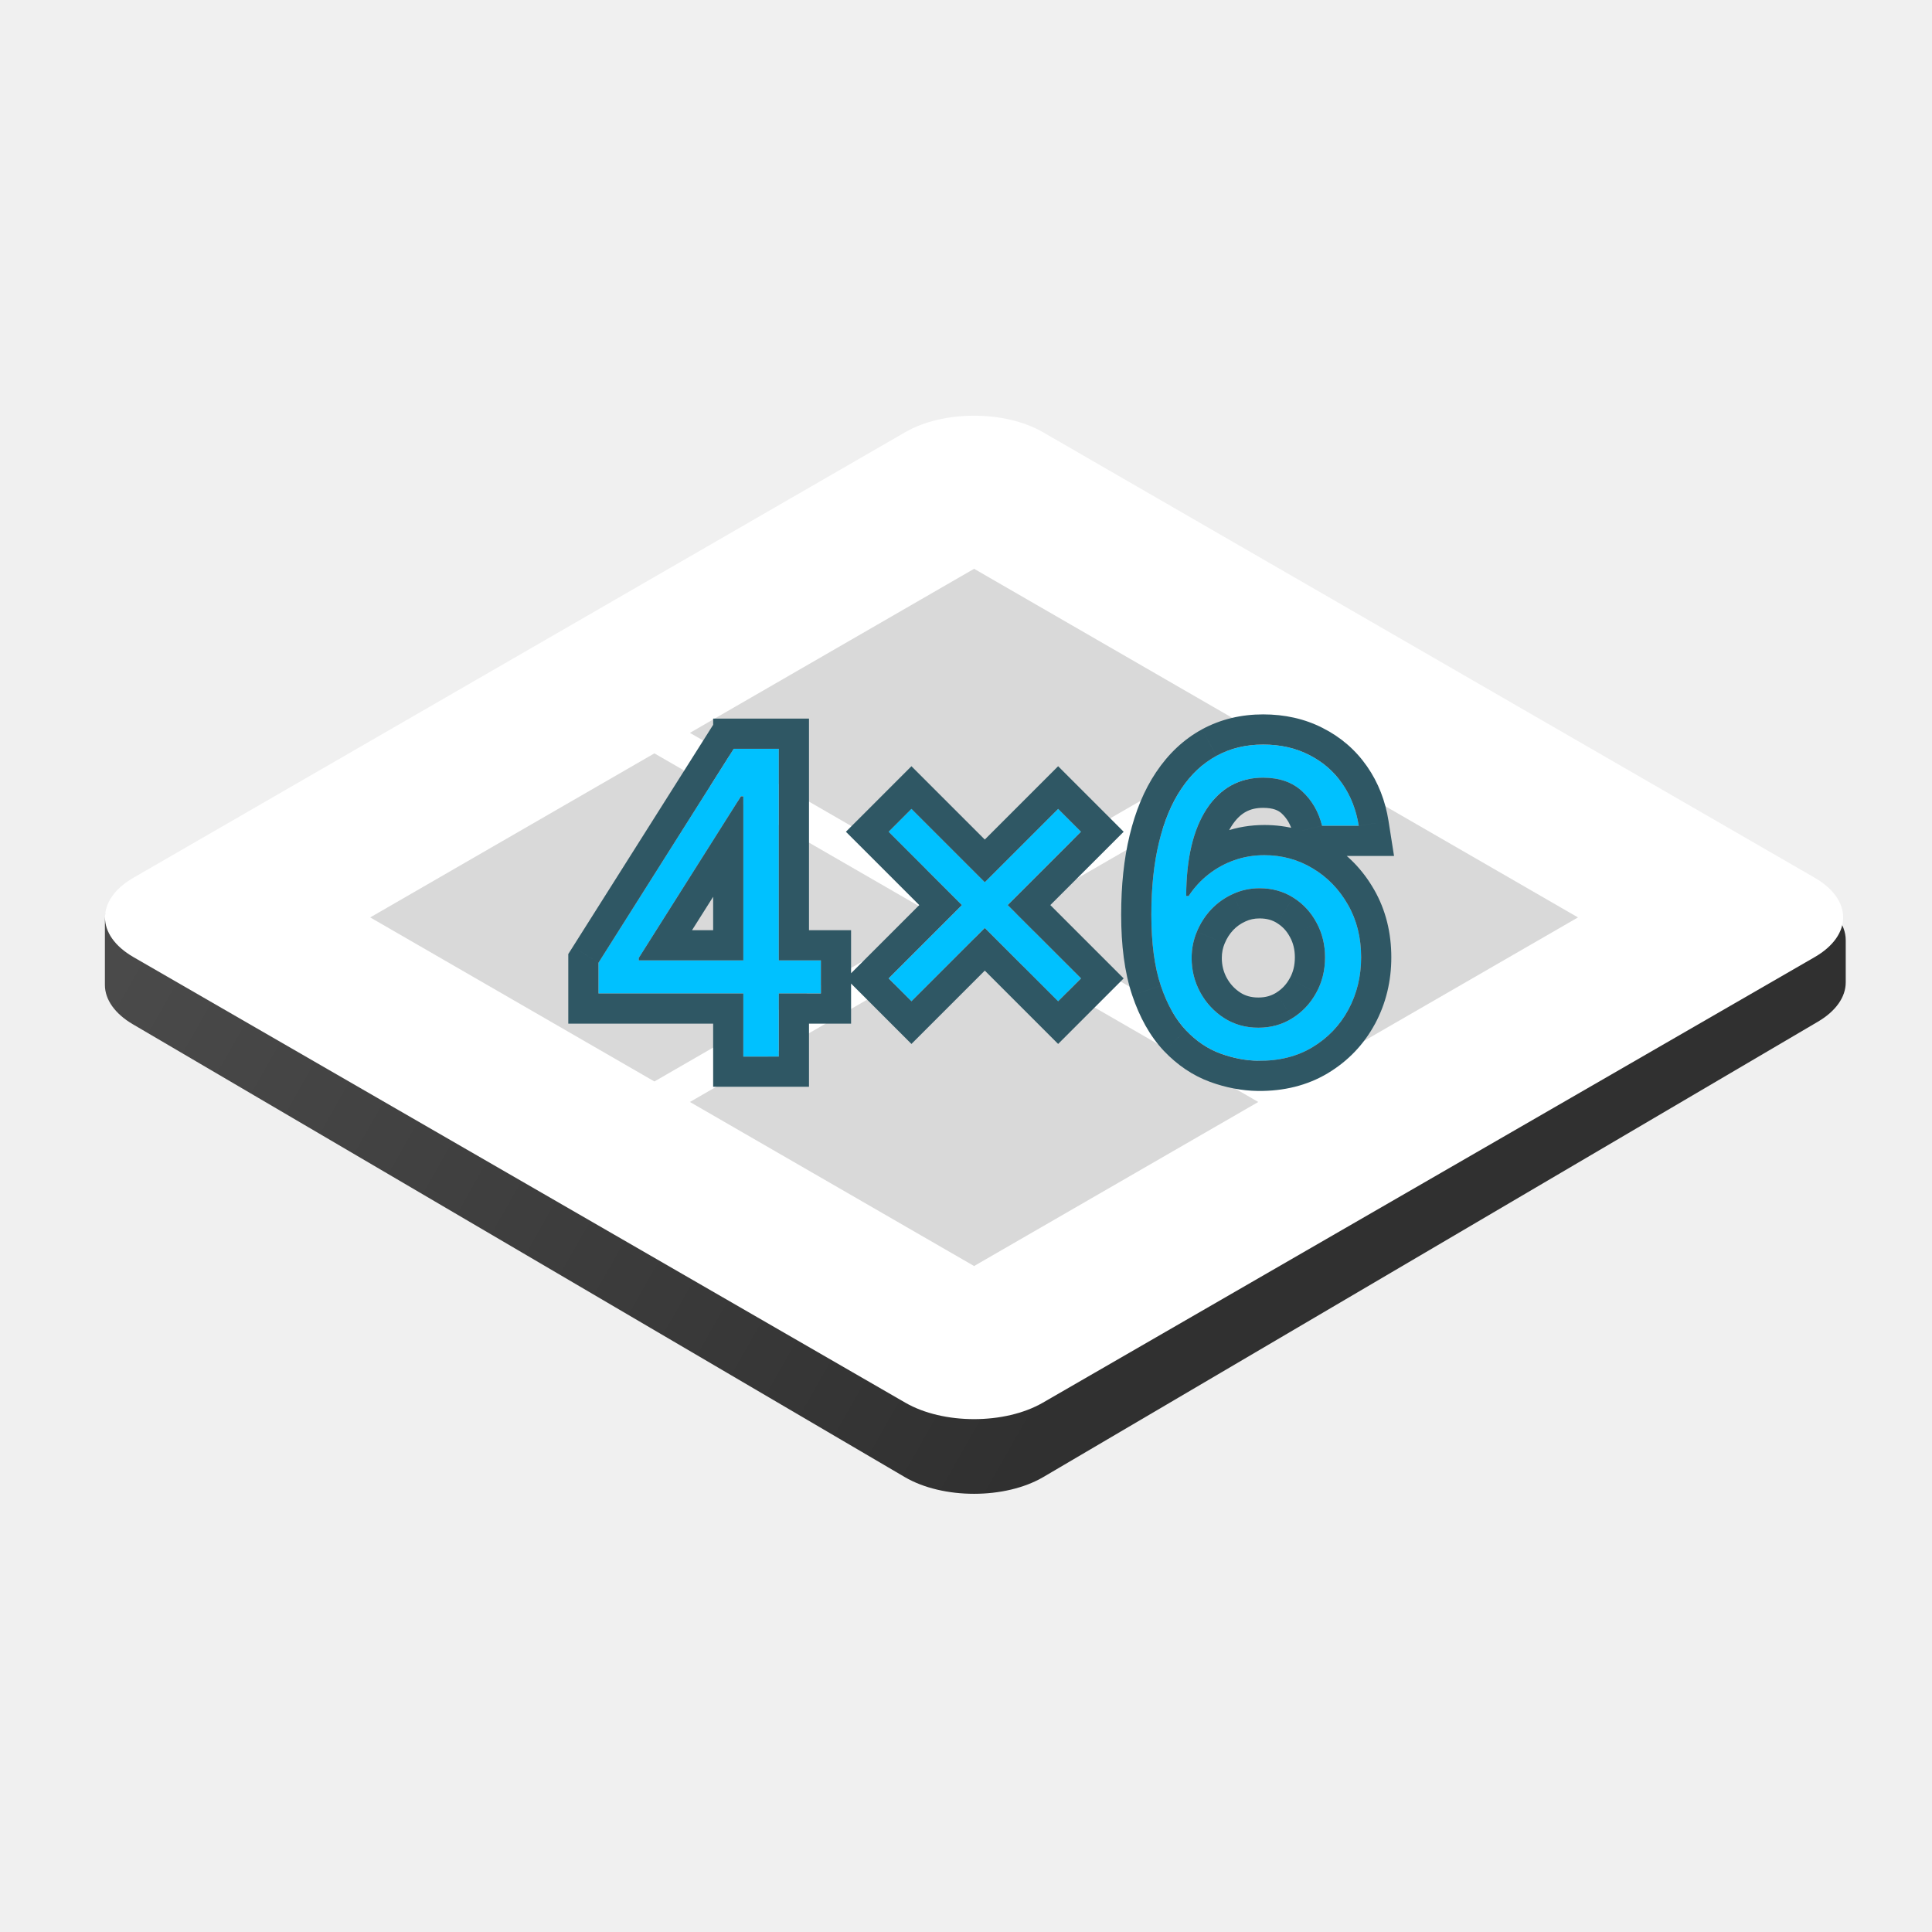
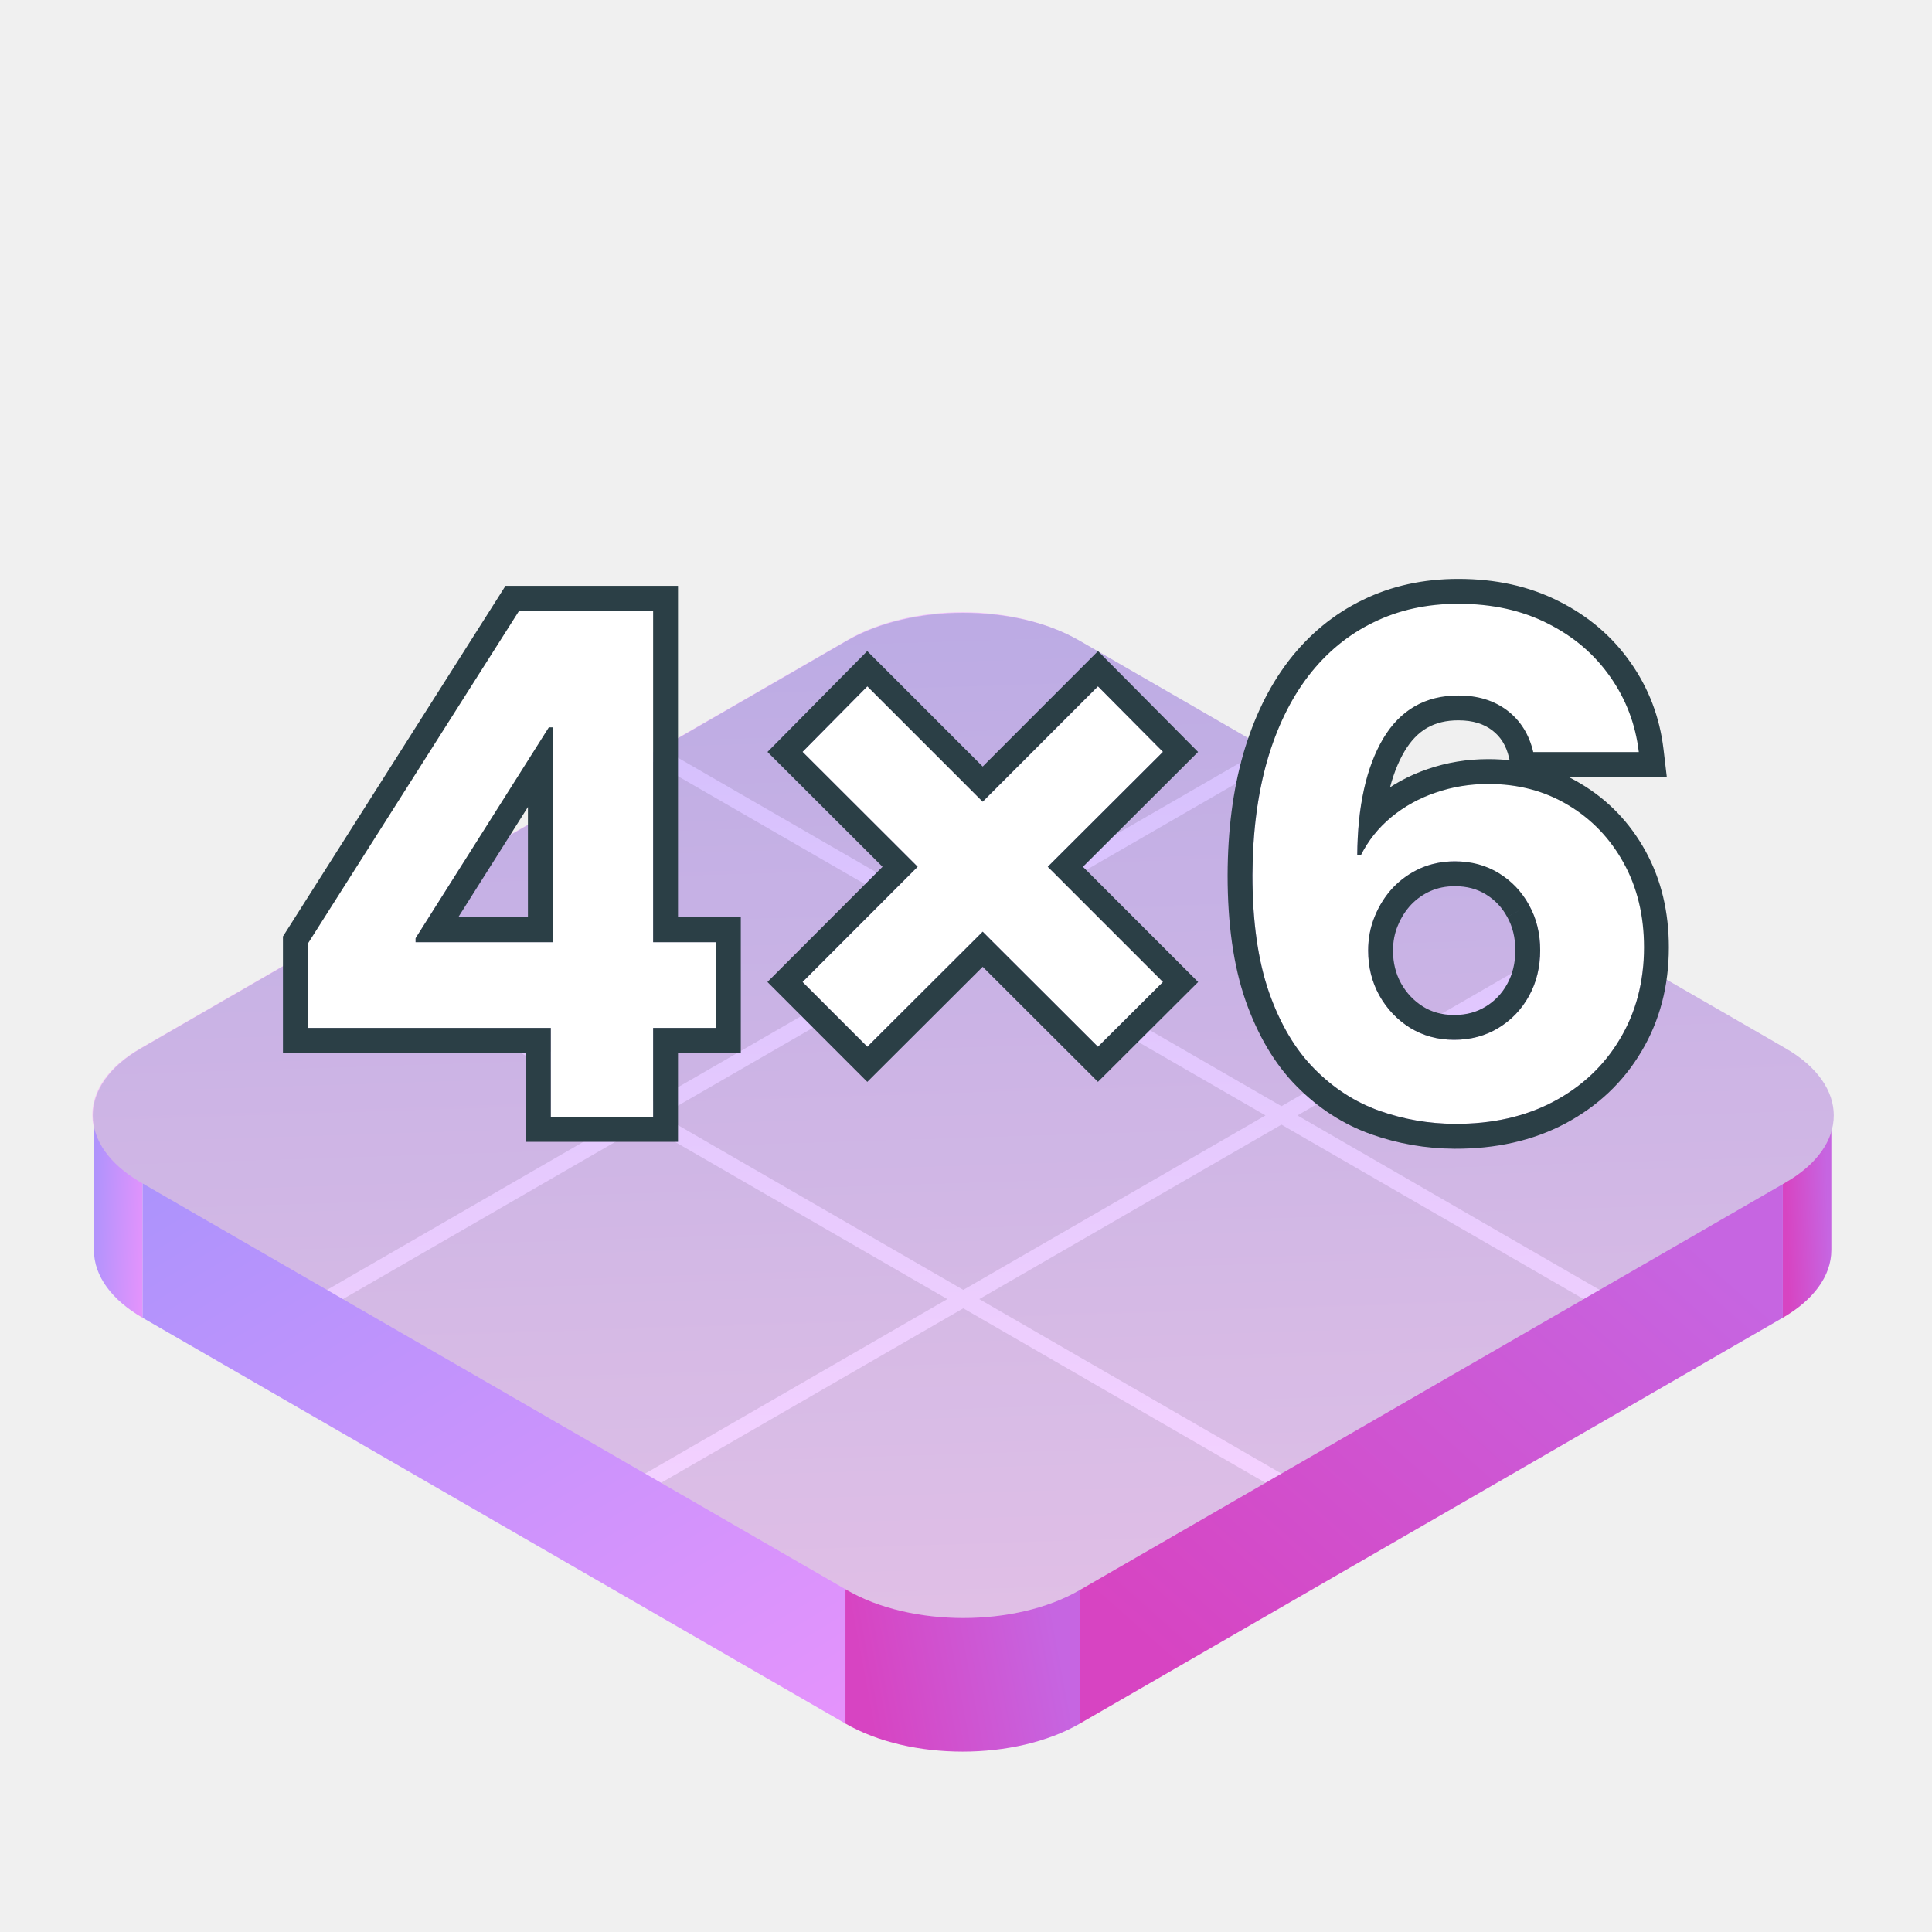
<svg xmlns="http://www.w3.org/2000/svg" width="64" height="64" viewBox="0 0 64 64" fill="none">
-   <path d="M4.401 33.93C3.808 33.582 3.475 33.114 3.475 32.626L3.475 30.502C3.475 29.957 3.89 29.439 4.609 29.086L30.135 16.544C31.358 15.943 33.161 15.954 34.361 16.57L60.061 29.753C60.749 30.106 61.142 30.612 61.142 31.143V32.544C61.142 33.031 60.811 33.499 60.219 33.846L34.563 48.928C33.302 49.669 31.233 49.67 29.97 48.929L4.401 33.93Z" fill="url(#paint0_linear_84_1413)" />
-   <rect width="34.783" height="34.783" rx="2.63" transform="matrix(0.866044 -0.499967 0.866044 0.499967 2.14404 30.3906)" fill="white" />
-   <rect width="10.87" height="10.87" transform="matrix(0.866044 -0.499967 0.866044 0.499967 12.2639 30.3906)" fill="#D9D9D9" />
-   <rect width="10.87" height="10.87" transform="matrix(0.866044 -0.499967 0.866044 0.499967 22.8542 24.2769)" fill="#D9D9D9" />
-   <rect width="10.87" height="10.87" transform="matrix(0.866044 -0.499967 0.866044 0.499967 22.8542 36.5044)" fill="#D9D9D9" />
-   <rect width="10.87" height="10.87" transform="matrix(0.866044 -0.499967 0.866044 0.499967 33.4446 30.3906)" fill="#D9D9D9" />
-   <mask id="path-7-outside-1_84_1413" maskUnits="userSpaceOnUse" x="18" y="23" width="29" height="14" fill="black">
-     <rect fill="white" x="18" y="23" width="29" height="14" />
-     <path d="M19.825 32.909V31.894L24.305 24.805H25.042V26.378H24.544L21.159 31.734V31.814H27.193V32.909H19.825ZM24.624 35V32.6V32.128V24.805H25.799V35H24.624ZM35.052 33.168L29.437 27.553L30.193 26.796L35.809 32.411L35.052 33.168ZM30.193 33.168L29.437 32.411L35.052 26.796L35.809 27.553L30.193 33.168ZM41.684 35.139C41.266 35.133 40.848 35.053 40.43 34.9C40.011 34.748 39.63 34.491 39.285 34.129C38.939 33.764 38.662 33.271 38.453 32.65C38.244 32.026 38.14 31.243 38.14 30.301C38.14 29.398 38.224 28.598 38.394 27.901C38.563 27.201 38.808 26.612 39.13 26.134C39.452 25.653 39.84 25.288 40.295 25.039C40.753 24.79 41.269 24.665 41.843 24.665C42.414 24.665 42.922 24.78 43.367 25.009C43.815 25.235 44.18 25.55 44.462 25.955C44.744 26.36 44.926 26.826 45.01 27.354H43.795C43.682 26.896 43.463 26.516 43.138 26.214C42.812 25.912 42.381 25.761 41.843 25.761C41.053 25.761 40.431 26.104 39.977 26.791C39.525 27.478 39.298 28.442 39.294 29.683H39.374C39.56 29.401 39.781 29.161 40.036 28.962C40.295 28.759 40.581 28.603 40.892 28.494C41.205 28.384 41.535 28.329 41.883 28.329C42.467 28.329 43.002 28.475 43.486 28.767C43.971 29.056 44.359 29.456 44.651 29.967C44.943 30.475 45.089 31.057 45.089 31.714C45.089 32.345 44.948 32.922 44.666 33.447C44.384 33.968 43.987 34.383 43.476 34.691C42.968 34.997 42.371 35.146 41.684 35.139ZM41.684 34.044C42.102 34.044 42.477 33.94 42.809 33.731C43.144 33.522 43.408 33.241 43.601 32.889C43.797 32.538 43.894 32.146 43.894 31.714C43.894 31.293 43.8 30.91 43.611 30.564C43.425 30.216 43.167 29.939 42.839 29.733C42.514 29.527 42.142 29.424 41.724 29.424C41.409 29.424 41.115 29.488 40.843 29.614C40.571 29.736 40.332 29.906 40.126 30.121C39.923 30.337 39.764 30.584 39.648 30.863C39.532 31.139 39.474 31.429 39.474 31.734C39.474 32.139 39.568 32.518 39.758 32.869C39.95 33.221 40.212 33.505 40.544 33.721C40.879 33.936 41.259 34.044 41.684 34.044Z" />
+   <rect width="35.855" height="35.855" rx="4.378" transform="matrix(0.866025 0.5 -0.866025 0.5 31.8887 19)" fill="url(#paint0_linear_2025_1384)" />
+   <rect width="26.891" height="4.482" transform="matrix(0.866025 0.5 0 1 4.71851 39.1685)" fill="url(#paint1_linear_2025_1384)" />
+   <rect width="26.891" height="4.482" transform="matrix(0.866025 -0.5 0 1 35.7698 52.6143)" fill="url(#paint2_linear_2025_1384)" />
+   <path d="M3.111 36.928C3.111 37.803 3.725 38.595 4.719 39.169V43.651C3.725 43.077 3.111 42.285 3.111 41.41V36.928Z" fill="url(#paint3_linear_2025_1384)" />
+   <path d="M28.007 52.614C30.151 53.852 33.626 53.852 35.77 52.614V57.096C33.626 58.334 30.151 58.334 28.007 57.096V52.614Z" fill="url(#paint4_linear_2025_1384)" />
+   <path d="M60.666 36.928C60.666 37.803 60.052 38.595 59.059 39.169V43.651C60.052 43.077 60.666 42.285 60.666 41.41V36.928Z" fill="url(#paint5_linear_2025_1384)" />
+   <g clip-path="url(#clip0_2025_1384)">
+     <rect width="35.899" height="35.899" rx="4.442" transform="matrix(0.866025 0.5 -0.866025 0.5 31.9104 19)" fill="url(#paint6_linear_2025_1384)" />
+     <rect width="11.559" height="11.559" transform="matrix(0.866025 0.5 -0.866025 0.5 31.9104 19)" fill="black" fill-opacity="0.1" />
+     <rect width="11.559" height="11.559" transform="matrix(0.866025 0.5 -0.866025 0.5 21.3711 25.085)" fill="black" fill-opacity="0.1" />
+     <rect width="11.559" height="11.559" transform="matrix(0.866025 0.5 -0.866025 0.5 21.3711 37.2549)" fill="black" fill-opacity="0.1" />
+     <rect width="11.559" height="11.559" transform="matrix(0.866025 0.5 -0.866025 0.5 42.45 25.085)" fill="black" fill-opacity="0.1" />
+     <rect width="11.559" height="11.559" transform="matrix(0.866025 0.5 -0.866025 0.5 42.45 37.2549)" fill="black" fill-opacity="0.1" />
+     <rect width="11.559" height="11.559" transform="matrix(0.866025 0.5 -0.866025 0.5 52.9893 31.1699)" fill="black" fill-opacity="0.1" />
+     <rect width="11.559" height="11.559" transform="matrix(0.866025 0.5 -0.866025 0.5 10.8315 31.1699)" fill="black" fill-opacity="0.1" />
+     <rect width="11.559" height="11.559" transform="matrix(0.866025 0.5 -0.866025 0.5 31.9104 43.3398)" fill="black" fill-opacity="0.1" />
+     <rect width="11.559" height="11.559" transform="matrix(0.866025 0.5 -0.866025 0.5 31.9104 31.1699)" fill="black" fill-opacity="0.1" />
+   </g>
+   <mask id="path-17-outside-1_2025_1384" maskUnits="userSpaceOnUse" x="9" y="19" width="47" height="20" fill="black">
+     <rect fill="white" x="9" y="19" width="47" height="20" />
+     <path d="M10.197 34.052V31.26L17.198 20.23H19.605V24.095H18.181L13.767 31.08V31.211H23.716V34.052H10.197ZM18.246 37V33.2L18.312 31.964V20.23H21.636V37H18.246ZM36.371 34.675L26.586 24.906L28.732 22.736L38.525 32.529L36.371 34.675ZM28.732 34.675L26.586 32.529L36.371 22.736L38.525 24.906L28.732 34.675ZM48.188 37.229C47.325 37.224 46.492 37.079 45.69 36.795C44.893 36.511 44.178 36.05 43.545 35.411C42.911 34.773 42.409 33.927 42.038 32.873C41.672 31.819 41.489 30.526 41.489 28.992C41.495 27.583 41.656 26.325 41.972 25.217C42.294 24.103 42.753 23.159 43.348 22.384C43.949 21.608 44.666 21.019 45.502 20.615C46.337 20.205 47.273 20.001 48.31 20.001C49.429 20.001 50.417 20.219 51.275 20.656C52.132 21.087 52.819 21.674 53.338 22.416C53.862 23.159 54.179 23.991 54.288 24.914H50.791C50.655 24.33 50.368 23.871 49.932 23.538C49.495 23.205 48.955 23.039 48.31 23.039C47.218 23.039 46.389 23.514 45.821 24.463C45.259 25.413 44.972 26.704 44.961 28.337H45.076C45.327 27.84 45.665 27.417 46.091 27.067C46.523 26.712 47.011 26.442 47.557 26.257C48.108 26.066 48.69 25.97 49.301 25.97C50.295 25.97 51.179 26.205 51.954 26.674C52.729 27.138 53.341 27.777 53.788 28.59C54.236 29.404 54.46 30.335 54.46 31.383C54.46 32.518 54.195 33.528 53.666 34.412C53.142 35.297 52.407 35.99 51.463 36.492C50.524 36.989 49.432 37.235 48.188 37.229ZM48.171 34.445C48.717 34.445 49.206 34.314 49.637 34.052C50.068 33.79 50.407 33.435 50.652 32.988C50.898 32.54 51.021 32.038 51.021 31.481C51.021 30.924 50.898 30.425 50.652 29.983C50.412 29.54 50.079 29.188 49.653 28.926C49.227 28.664 48.742 28.533 48.196 28.533C47.786 28.533 47.407 28.61 47.057 28.762C46.714 28.915 46.411 29.128 46.148 29.401C45.892 29.674 45.69 29.991 45.543 30.351C45.395 30.706 45.322 31.085 45.322 31.489C45.322 32.03 45.444 32.524 45.69 32.971C45.941 33.419 46.279 33.776 46.705 34.044C47.137 34.311 47.625 34.445 48.171 34.445Z" />
  </mask>
-   <path d="M19.825 32.909V31.894L24.305 24.805H25.042V26.378H24.544L21.159 31.734V31.814H27.193V32.909H19.825ZM24.624 35V32.6V32.128V24.805H25.799V35H24.624ZM35.052 33.168L29.437 27.553L30.193 26.796L35.809 32.411L35.052 33.168ZM30.193 33.168L29.437 32.411L35.052 26.796L35.809 27.553L30.193 33.168ZM41.684 35.139C41.266 35.133 40.848 35.053 40.43 34.9C40.011 34.748 39.63 34.491 39.285 34.129C38.939 33.764 38.662 33.271 38.453 32.65C38.244 32.026 38.14 31.243 38.14 30.301C38.14 29.398 38.224 28.598 38.394 27.901C38.563 27.201 38.808 26.612 39.13 26.134C39.452 25.653 39.84 25.288 40.295 25.039C40.753 24.79 41.269 24.665 41.843 24.665C42.414 24.665 42.922 24.78 43.367 25.009C43.815 25.235 44.18 25.55 44.462 25.955C44.744 26.36 44.926 26.826 45.01 27.354H43.795C43.682 26.896 43.463 26.516 43.138 26.214C42.812 25.912 42.381 25.761 41.843 25.761C41.053 25.761 40.431 26.104 39.977 26.791C39.525 27.478 39.298 28.442 39.294 29.683H39.374C39.56 29.401 39.781 29.161 40.036 28.962C40.295 28.759 40.581 28.603 40.892 28.494C41.205 28.384 41.535 28.329 41.883 28.329C42.467 28.329 43.002 28.475 43.486 28.767C43.971 29.056 44.359 29.456 44.651 29.967C44.943 30.475 45.089 31.057 45.089 31.714C45.089 32.345 44.948 32.922 44.666 33.447C44.384 33.968 43.987 34.383 43.476 34.691C42.968 34.997 42.371 35.146 41.684 35.139ZM41.684 34.044C42.102 34.044 42.477 33.94 42.809 33.731C43.144 33.522 43.408 33.241 43.601 32.889C43.797 32.538 43.894 32.146 43.894 31.714C43.894 31.293 43.8 30.91 43.611 30.564C43.425 30.216 43.167 29.939 42.839 29.733C42.514 29.527 42.142 29.424 41.724 29.424C41.409 29.424 41.115 29.488 40.843 29.614C40.571 29.736 40.332 29.906 40.126 30.121C39.923 30.337 39.764 30.584 39.648 30.863C39.532 31.139 39.474 31.429 39.474 31.734C39.474 32.139 39.568 32.518 39.758 32.869C39.95 33.221 40.212 33.505 40.544 33.721C40.879 33.936 41.259 34.044 41.684 34.044Z" fill="#00C1FF" />
-   <path d="M19.825 32.909H18.825V33.909H19.825V32.909ZM19.825 31.894L18.98 31.359L18.825 31.604V31.894H19.825ZM24.305 24.805V23.805H23.754L23.46 24.27L24.305 24.805ZM25.042 24.805H26.042V23.805H25.042V24.805ZM25.042 26.378V27.378H26.042V26.378H25.042ZM24.544 26.378V25.378H23.993L23.699 25.844L24.544 26.378ZM21.159 31.734L20.314 31.2L20.159 31.445V31.734H21.159ZM21.159 31.814H20.159V32.814H21.159V31.814ZM27.193 31.814H28.193V30.814H27.193V31.814ZM27.193 32.909V33.909H28.193V32.909H27.193ZM24.624 35H23.624V36H24.624V35ZM24.624 24.805V23.805H23.624V24.805H24.624ZM25.799 24.805H26.799V23.805H25.799V24.805ZM25.799 35V36H26.799V35H25.799ZM20.825 32.909V31.894H18.825V32.909H20.825ZM20.67 32.428L25.151 25.339L23.46 24.27L18.98 31.359L20.67 32.428ZM24.305 25.805H25.042V23.805H24.305V25.805ZM24.042 24.805V26.378H26.042V24.805H24.042ZM25.042 25.378H24.544V27.378H25.042V25.378ZM23.699 25.844L20.314 31.2L22.005 32.269L25.39 26.912L23.699 25.844ZM20.159 31.734V31.814H22.159V31.734H20.159ZM21.159 32.814H27.193V30.814H21.159V32.814ZM26.193 31.814V32.909H28.193V31.814H26.193ZM27.193 31.909H19.825V33.909H27.193V31.909ZM25.624 35V32.6H23.624V35H25.624ZM25.624 32.6V32.128H23.624V32.6H25.624ZM25.624 32.128V24.805H23.624V32.128H25.624ZM24.624 25.805H25.799V23.805H24.624V25.805ZM24.799 24.805V35H26.799V24.805H24.799ZM25.799 34H24.624V36H25.799V34ZM35.052 33.168L34.345 33.875L35.052 34.582L35.759 33.875L35.052 33.168ZM29.437 27.553L28.73 26.846L28.022 27.553L28.73 28.26L29.437 27.553ZM30.193 26.796L30.9 26.089L30.193 25.382L29.486 26.089L30.193 26.796ZM35.809 32.411L36.516 33.118L37.223 32.411L36.516 31.704L35.809 32.411ZM30.193 33.168L29.486 33.875L30.193 34.582L30.9 33.875L30.193 33.168ZM29.437 32.411L28.73 31.704L28.022 32.411L28.73 33.118L29.437 32.411ZM35.052 26.796L35.759 26.089L35.052 25.382L34.345 26.089L35.052 26.796ZM35.809 27.553L36.516 28.26L37.223 27.553L36.516 26.846L35.809 27.553ZM35.759 32.461L30.144 26.846L28.73 28.26L34.345 33.875L35.759 32.461ZM30.144 28.26L30.9 27.503L29.486 26.089L28.73 26.846L30.144 28.26ZM29.486 27.503L35.102 33.118L36.516 31.704L30.9 26.089L29.486 27.503ZM35.102 31.704L34.345 32.461L35.759 33.875L36.516 33.118L35.102 31.704ZM30.9 32.461L30.144 31.704L28.73 33.118L29.486 33.875L30.9 32.461ZM30.144 33.118L35.759 27.503L34.345 26.089L28.73 31.704L30.144 33.118ZM34.345 27.503L35.102 28.26L36.516 26.846L35.759 26.089L34.345 27.503ZM35.102 26.846L29.486 32.461L30.9 33.875L36.516 28.26L35.102 26.846ZM41.684 35.139L41.668 36.139L41.674 36.139L41.684 35.139ZM40.43 34.9L40.087 35.84L40.087 35.84L40.43 34.9ZM39.285 34.129L38.558 34.816L38.561 34.819L39.285 34.129ZM38.453 32.65L37.505 32.968L37.506 32.97L38.453 32.65ZM38.394 27.901L39.365 28.137L39.365 28.136L38.394 27.901ZM39.13 26.134L39.96 26.693L39.961 26.69L39.13 26.134ZM40.295 25.039L39.818 24.16L39.815 24.162L40.295 25.039ZM43.367 25.009L42.909 25.898L42.917 25.902L43.367 25.009ZM44.462 25.955L45.282 25.383L45.282 25.383L44.462 25.955ZM45.01 27.354V28.354H46.179L45.997 27.198L45.01 27.354ZM43.795 27.354L42.824 27.593L43.011 28.354H43.795V27.354ZM43.138 26.214L42.457 26.946L42.457 26.946L43.138 26.214ZM39.977 26.791L39.143 26.239L39.141 26.242L39.977 26.791ZM39.294 29.683L38.295 29.681L38.292 30.683H39.294V29.683ZM39.374 29.683V30.683H39.913L40.209 30.233L39.374 29.683ZM40.036 28.962L40.651 29.75L40.652 29.749L40.036 28.962ZM40.892 28.494L40.561 27.55L40.892 28.494ZM43.486 28.767L42.97 29.624L42.974 29.626L43.486 28.767ZM44.651 29.967L43.783 30.463L43.784 30.466L44.651 29.967ZM44.666 33.447L45.545 33.923L45.547 33.921L44.666 33.447ZM43.476 34.691L43.992 35.548L43.993 35.547L43.476 34.691ZM42.809 33.731L42.28 32.882L42.276 32.885L42.809 33.731ZM43.601 32.889L42.727 32.403L42.723 32.409L43.601 32.889ZM43.611 30.564L42.728 31.035L42.734 31.045L43.611 30.564ZM42.839 29.733L42.304 30.578L42.308 30.581L42.839 29.733ZM40.843 29.614L41.254 30.525L41.263 30.521L40.843 29.614ZM40.126 30.121L39.402 29.431L39.397 29.437L40.126 30.121ZM39.648 30.863L40.569 31.252L40.571 31.248L39.648 30.863ZM39.758 32.869L38.877 33.343L38.88 33.349L39.758 32.869ZM40.544 33.721L39.999 34.559L40.003 34.562L40.544 33.721ZM41.7 34.139C41.4 34.135 41.093 34.078 40.773 33.961L40.087 35.84C40.603 36.028 41.131 36.131 41.668 36.139L41.7 34.139ZM40.773 33.961C40.516 33.867 40.26 33.703 40.008 33.438L38.561 34.819C38.999 35.278 39.507 35.628 40.087 35.84L40.773 33.961ZM40.011 33.442C39.791 33.209 39.577 32.854 39.401 32.331L37.506 32.97C37.747 33.687 38.088 34.319 38.558 34.816L40.011 33.442ZM39.401 32.333C39.238 31.845 39.14 31.178 39.14 30.301H37.14C37.14 31.308 37.25 32.208 37.505 32.968L39.401 32.333ZM39.14 30.301C39.14 29.458 39.219 28.74 39.365 28.137L37.422 27.665C37.23 28.456 37.14 29.338 37.14 30.301H39.14ZM39.365 28.136C39.514 27.524 39.718 27.051 39.96 26.693L38.301 25.575C37.898 26.173 37.612 26.878 37.422 27.666L39.365 28.136ZM39.961 26.69C40.205 26.327 40.478 26.079 40.775 25.916L39.815 24.162C39.203 24.496 38.7 24.979 38.299 25.578L39.961 26.69ZM40.773 25.917C41.07 25.756 41.419 25.665 41.843 25.665V23.665C41.12 23.665 40.437 23.824 39.818 24.16L40.773 25.917ZM41.843 25.665C42.278 25.665 42.625 25.752 42.909 25.898L43.825 24.12C43.219 23.808 42.551 23.665 41.843 23.665V25.665ZM42.917 25.902C43.219 26.054 43.456 26.26 43.641 26.526L45.282 25.383C44.904 24.84 44.41 24.415 43.816 24.116L42.917 25.902ZM43.641 26.526C43.83 26.797 43.96 27.118 44.022 27.509L45.997 27.198C45.893 26.534 45.658 25.922 45.282 25.383L43.641 26.526ZM45.01 26.354H43.795V28.354H45.01V26.354ZM44.766 27.114C44.609 26.48 44.295 25.924 43.818 25.481L42.457 26.946C42.63 27.107 42.755 27.312 42.824 27.593L44.766 27.114ZM43.818 25.481C43.27 24.972 42.577 24.761 41.843 24.761V26.761C42.185 26.761 42.354 26.851 42.457 26.946L43.818 25.481ZM41.843 24.761C40.701 24.761 39.773 25.287 39.143 26.239L40.81 27.343C41.09 26.921 41.406 26.761 41.843 26.761V24.761ZM39.141 26.242C38.541 27.154 38.298 28.338 38.295 29.681L40.294 29.686C40.298 28.547 40.509 27.802 40.812 27.34L39.141 26.242ZM39.294 30.683H39.374V28.683H39.294V30.683ZM40.209 30.233C40.338 30.038 40.485 29.88 40.651 29.75L39.422 28.173C39.077 28.442 38.782 28.764 38.539 29.133L40.209 30.233ZM40.652 29.749C40.825 29.614 41.014 29.511 41.224 29.437L40.561 27.55C40.147 27.695 39.766 27.904 39.42 28.174L40.652 29.749ZM41.224 29.437C41.424 29.367 41.641 29.329 41.883 29.329V27.329C41.428 27.329 40.985 27.401 40.561 27.55L41.224 29.437ZM41.883 29.329C42.292 29.329 42.646 29.429 42.97 29.624L44.002 27.911C43.357 27.522 42.643 27.329 41.883 27.329V29.329ZM42.974 29.626C43.304 29.823 43.572 30.095 43.783 30.463L45.519 29.471C45.146 28.817 44.637 28.289 43.998 27.908L42.974 29.626ZM43.784 30.466C43.979 30.804 44.089 31.21 44.089 31.714H46.089C46.089 30.904 45.907 30.146 45.518 29.468L43.784 30.466ZM44.089 31.714C44.089 32.19 43.984 32.603 43.785 32.973L45.547 33.921C45.912 33.242 46.089 32.5 46.089 31.714H44.089ZM43.787 32.971C43.59 33.334 43.319 33.618 42.959 33.835L43.993 35.547C44.656 35.147 45.178 34.602 45.545 33.923L43.787 32.971ZM42.961 33.834C42.635 34.03 42.226 34.145 41.694 34.139L41.674 36.139C42.516 36.148 43.301 35.963 43.992 35.548L42.961 33.834ZM41.684 35.044C42.278 35.044 42.84 34.893 43.342 34.577L42.276 32.885C42.114 32.986 41.927 33.044 41.684 33.044V35.044ZM43.338 34.579C43.822 34.278 44.204 33.869 44.478 33.369L42.723 32.409C42.612 32.613 42.467 32.765 42.28 32.882L43.338 34.579ZM44.474 33.376C44.759 32.864 44.894 32.303 44.894 31.714H42.894C42.894 31.988 42.834 32.211 42.727 32.403L44.474 33.376ZM44.894 31.714C44.894 31.137 44.763 30.587 44.487 30.084L42.734 31.045C42.836 31.233 42.894 31.449 42.894 31.714H44.894ZM44.493 30.094C44.227 29.594 43.849 29.186 43.37 28.886L42.308 30.581C42.486 30.692 42.623 30.838 42.728 31.035L44.493 30.094ZM43.374 28.888C42.875 28.572 42.314 28.424 41.724 28.424V30.424C41.97 30.424 42.153 30.482 42.304 30.578L43.374 28.888ZM41.724 28.424C41.271 28.424 40.833 28.516 40.422 28.706L41.263 30.521C41.397 30.459 41.546 30.424 41.724 30.424V28.424ZM40.431 28.702C40.042 28.878 39.697 29.122 39.402 29.431L40.849 30.812C40.966 30.689 41.099 30.595 41.254 30.525L40.431 28.702ZM39.397 29.437C39.111 29.742 38.886 30.091 38.725 30.479L40.571 31.248C40.642 31.077 40.736 30.932 40.855 30.806L39.397 29.437ZM38.727 30.475C38.557 30.876 38.474 31.299 38.474 31.734H40.474C40.474 31.56 40.506 31.401 40.569 31.252L38.727 30.475ZM38.474 31.734C38.474 32.302 38.608 32.843 38.877 33.343L40.638 32.396C40.529 32.192 40.474 31.976 40.474 31.734H38.474ZM38.88 33.349C39.151 33.844 39.527 34.252 39.999 34.559L41.089 32.882C40.898 32.758 40.749 32.598 40.635 32.389L38.88 33.349ZM40.003 34.562C40.51 34.888 41.081 35.044 41.684 35.044V33.044C41.438 33.044 41.248 32.985 41.085 32.88L40.003 34.562Z" fill="#2F5764" mask="url(#path-7-outside-1_84_1413)" />
+   <path d="M10.197 34.052V31.26L17.198 20.23H19.605V24.095H18.181L13.767 31.08V31.211H23.716V34.052H10.197ZM18.246 37V33.2L18.312 31.964V20.23H21.636V37H18.246ZM36.371 34.675L26.586 24.906L28.732 22.736L38.525 32.529L36.371 34.675ZM28.732 34.675L26.586 32.529L36.371 22.736L38.525 24.906L28.732 34.675ZM48.188 37.229C47.325 37.224 46.492 37.079 45.69 36.795C44.893 36.511 44.178 36.05 43.545 35.411C42.911 34.773 42.409 33.927 42.038 32.873C41.672 31.819 41.489 30.526 41.489 28.992C41.495 27.583 41.656 26.325 41.972 25.217C42.294 24.103 42.753 23.159 43.348 22.384C43.949 21.608 44.666 21.019 45.502 20.615C46.337 20.205 47.273 20.001 48.31 20.001C49.429 20.001 50.417 20.219 51.275 20.656C52.132 21.087 52.819 21.674 53.338 22.416C53.862 23.159 54.179 23.991 54.288 24.914H50.791C50.655 24.33 50.368 23.871 49.932 23.538C49.495 23.205 48.955 23.039 48.31 23.039C47.218 23.039 46.389 23.514 45.821 24.463C45.259 25.413 44.972 26.704 44.961 28.337H45.076C45.327 27.84 45.665 27.417 46.091 27.067C46.523 26.712 47.011 26.442 47.557 26.257C48.108 26.066 48.69 25.97 49.301 25.97C50.295 25.97 51.179 26.205 51.954 26.674C52.729 27.138 53.341 27.777 53.788 28.59C54.236 29.404 54.46 30.335 54.46 31.383C54.46 32.518 54.195 33.528 53.666 34.412C53.142 35.297 52.407 35.99 51.463 36.492C50.524 36.989 49.432 37.235 48.188 37.229ZM48.171 34.445C48.717 34.445 49.206 34.314 49.637 34.052C50.068 33.79 50.407 33.435 50.652 32.988C50.898 32.54 51.021 32.038 51.021 31.481C51.021 30.924 50.898 30.425 50.652 29.983C50.412 29.54 50.079 29.188 49.653 28.926C49.227 28.664 48.742 28.533 48.196 28.533C47.786 28.533 47.407 28.61 47.057 28.762C46.714 28.915 46.411 29.128 46.148 29.401C45.892 29.674 45.69 29.991 45.543 30.351C45.395 30.706 45.322 31.085 45.322 31.489C45.322 32.03 45.444 32.524 45.69 32.971C45.941 33.419 46.279 33.776 46.705 34.044C47.137 34.311 47.625 34.445 48.171 34.445Z" fill="white" />
+   <path d="M10.197 34.052H9.373V34.876H10.197V34.052ZM10.197 31.26L9.502 30.819L9.373 31.021V31.26H10.197ZM17.198 20.23V19.406H16.745L16.503 19.789L17.198 20.23ZM19.605 20.23H20.429V19.406H19.605V20.23ZM19.605 24.095V24.918H20.429V24.095H19.605ZM18.181 24.095V23.271H17.727L17.485 23.655L18.181 24.095ZM13.767 31.08L13.071 30.64L12.944 30.841V31.08H13.767ZM13.767 31.211H12.944V32.034H13.767V31.211ZM23.716 31.211H24.54V30.387H23.716V31.211ZM23.716 34.052V34.876H24.54V34.052H23.716ZM18.246 37H17.423V37.824H18.246V37ZM18.246 33.2L17.424 33.157L17.423 33.179V33.2H18.246ZM18.312 31.964L19.134 32.008L19.135 31.986V31.964H18.312ZM18.312 20.23V19.406H17.488V20.23H18.312ZM21.636 20.23H22.46V19.406H21.636V20.23ZM21.636 37V37.824H22.46V37H21.636ZM10.197 34.052H11.02V31.26H10.197H9.373V34.052H10.197ZM10.197 31.26L10.892 31.701L17.893 20.671L17.198 20.23L16.503 19.789L9.502 30.819L10.197 31.26ZM17.198 20.23V21.053H19.605V20.23V19.406H17.198V20.23ZM19.605 20.23H18.782V24.095H19.605H20.429V20.23H19.605ZM19.605 24.095V23.271H18.181V24.095V24.918H19.605V24.095ZM18.181 24.095L17.485 23.655L13.071 30.64L13.767 31.08L14.463 31.52L18.877 24.535L18.181 24.095ZM13.767 31.08H12.944V31.211H13.767H14.591V31.08H13.767ZM13.767 31.211V32.034H23.716V31.211V30.387H13.767V31.211ZM23.716 31.211H22.893V34.052H23.716H24.54V31.211H23.716ZM23.716 34.052V33.229H10.197V34.052V34.876H23.716V34.052ZM18.246 37H19.07V33.2H18.246H17.423V37H18.246ZM18.246 33.2L19.069 33.244L19.134 32.008L18.312 31.964L17.489 31.921L17.424 33.157L18.246 33.2ZM18.312 31.964H19.135V20.23H18.312H17.488V31.964H18.312ZM18.312 20.23V21.053H21.636V20.23V19.406H18.312V20.23ZM21.636 20.23H20.813V37H21.636H22.46V20.23H21.636ZM21.636 37V36.176H18.246V37V37.824H21.636V37ZM36.371 34.675L35.79 35.257L36.371 35.837L36.953 35.258L36.371 34.675ZM26.586 24.906L26.001 24.327L25.424 24.909L26.004 25.488L26.586 24.906ZM28.732 22.736L29.314 22.153L28.728 21.568L28.146 22.157L28.732 22.736ZM38.525 32.529L39.106 33.112L39.691 32.53L39.107 31.947L38.525 32.529ZM28.732 34.675L28.149 35.257L28.731 35.838L29.313 35.258L28.732 34.675ZM26.586 32.529L26.004 31.947L25.422 32.529L26.004 33.111L26.586 32.529ZM36.371 22.736L36.956 22.155L36.373 21.569L35.789 22.154L36.371 22.736ZM38.525 24.906L39.107 25.489L39.688 24.909L39.11 24.326L38.525 24.906ZM36.371 34.675L36.953 34.092L27.168 24.323L26.586 24.906L26.004 25.488L35.79 35.257L36.371 34.675ZM26.586 24.906L27.172 25.485L29.317 23.315L28.732 22.736L28.146 22.157L26.001 24.327L26.586 24.906ZM28.732 22.736L28.149 23.318L37.943 33.111L38.525 32.529L39.107 31.947L29.314 22.153L28.732 22.736ZM38.525 32.529L37.944 31.946L35.79 34.091L36.371 34.675L36.953 35.258L39.106 33.112L38.525 32.529ZM28.732 34.675L29.314 34.092L27.169 31.947L26.586 32.529L26.004 33.111L28.149 35.257L28.732 34.675ZM26.586 32.529L27.169 33.111L36.954 23.318L36.371 22.736L35.789 22.154L26.004 31.947L26.586 32.529ZM36.371 22.736L35.787 23.316L37.941 25.486L38.525 24.906L39.11 24.326L36.956 22.155L36.371 22.736ZM38.525 24.906L37.943 24.323L28.15 34.091L28.732 34.675L29.313 35.258L39.107 25.489L38.525 24.906ZM48.188 37.229L48.182 38.053L48.184 38.053L48.188 37.229ZM45.69 36.795L45.414 37.571L45.415 37.572L45.69 36.795ZM43.545 35.411L42.96 35.991L42.96 35.991L43.545 35.411ZM42.038 32.873L41.26 33.143L41.261 33.147L42.038 32.873ZM41.489 28.992L40.666 28.988V28.992H41.489ZM41.972 25.217L41.181 24.988L41.181 24.991L41.972 25.217ZM43.348 22.384L42.697 21.879L42.695 21.882L43.348 22.384ZM45.502 20.615L45.86 21.356L45.864 21.354L45.502 20.615ZM51.275 20.656L50.901 21.39L50.904 21.391L51.275 20.656ZM53.338 22.416L52.663 22.888L52.665 22.891L53.338 22.416ZM54.288 24.914V25.737H55.215L55.106 24.817L54.288 24.914ZM50.791 24.914L49.989 25.101L50.138 25.737H50.791V24.914ZM45.821 24.463L45.114 24.041L45.112 24.044L45.821 24.463ZM44.961 28.337L44.138 28.331L44.132 29.16H44.961V28.337ZM45.076 28.337V29.16H45.582L45.811 28.708L45.076 28.337ZM46.091 27.067L46.614 27.704L46.614 27.703L46.091 27.067ZM47.557 26.257L47.822 27.036L47.827 27.035L47.557 26.257ZM51.954 26.674L51.528 27.379L51.531 27.381L51.954 26.674ZM53.666 34.412L52.959 33.989L52.957 33.993L53.666 34.412ZM51.463 36.492L51.848 37.22L51.849 37.219L51.463 36.492ZM49.637 34.052L50.065 34.756L50.065 34.756L49.637 34.052ZM50.652 32.988L51.374 33.384L51.374 33.384L50.652 32.988ZM50.652 29.983L49.928 30.376L49.932 30.382L50.652 29.983ZM49.653 28.926L50.085 28.225L50.085 28.225L49.653 28.926ZM47.057 28.762L46.727 28.008L46.723 28.01L47.057 28.762ZM46.148 29.401L45.554 28.831L45.548 28.837L46.148 29.401ZM45.543 30.351L46.303 30.667L46.305 30.663L45.543 30.351ZM45.69 32.971L44.968 33.367L44.972 33.374L45.69 32.971ZM46.705 34.044L46.267 34.741L46.271 34.744L46.705 34.044ZM48.188 37.229L48.193 36.406C47.421 36.401 46.679 36.272 45.965 36.019L45.69 36.795L45.415 37.572C46.306 37.887 47.229 38.047 48.182 38.053L48.188 37.229ZM45.69 36.795L45.966 36.02C45.293 35.78 44.681 35.388 44.129 34.832L43.545 35.411L42.96 35.991C43.674 36.712 44.493 37.243 45.414 37.571L45.69 36.795ZM43.545 35.411L44.129 34.832C43.6 34.298 43.155 33.565 42.815 32.599L42.038 32.873L41.261 33.147C41.663 34.288 42.222 35.248 42.96 35.991L43.545 35.411ZM42.038 32.873L42.816 32.603C42.489 31.662 42.313 30.466 42.313 28.992H41.489H40.666C40.666 30.585 40.855 31.977 41.26 33.143L42.038 32.873ZM41.489 28.992L42.313 28.995C42.318 27.646 42.472 26.465 42.764 25.443L41.972 25.217L41.181 24.991C40.839 26.185 40.671 27.521 40.666 28.988L41.489 28.992ZM41.972 25.217L42.764 25.445C43.062 24.413 43.479 23.565 44.001 22.885L43.348 22.384L42.695 21.882C42.027 22.752 41.527 23.794 41.181 24.988L41.972 25.217ZM43.348 22.384L43.999 22.888C44.526 22.207 45.146 21.702 45.86 21.356L45.502 20.615L45.143 19.873C44.187 20.336 43.371 21.009 42.697 21.879L43.348 22.384ZM45.502 20.615L45.864 21.354C46.574 21.006 47.384 20.824 48.31 20.824V20.001V19.177C47.162 19.177 46.1 19.404 45.139 19.875L45.502 20.615ZM48.31 20.001V20.824C49.321 20.824 50.177 21.021 50.901 21.39L51.275 20.656L51.648 19.922C50.658 19.417 49.538 19.177 48.31 19.177V20.001ZM51.275 20.656L50.904 21.391C51.647 21.765 52.227 22.264 52.663 22.888L53.338 22.416L54.013 21.945C53.412 21.084 52.616 20.409 51.645 19.92L51.275 20.656ZM53.338 22.416L52.665 22.891C53.108 23.519 53.377 24.221 53.47 25.011L54.288 24.914L55.106 24.817C54.981 23.761 54.616 22.798 54.011 21.941L53.338 22.416ZM54.288 24.914V24.09H50.791V24.914V25.737H54.288V24.914ZM50.791 24.914L51.593 24.726C51.418 23.974 51.034 23.343 50.431 22.883L49.932 23.538L49.432 24.193C49.703 24.399 49.892 24.685 49.989 25.101L50.791 24.914ZM49.932 23.538L50.431 22.883C49.827 22.423 49.102 22.215 48.31 22.215V23.039V23.862C48.806 23.862 49.163 23.988 49.432 24.193L49.932 23.538ZM48.31 23.039V22.215C46.924 22.215 45.828 22.846 45.114 24.041L45.821 24.463L46.528 24.886C46.949 24.181 47.513 23.862 48.31 23.862V23.039ZM45.821 24.463L45.112 24.044C44.449 25.165 44.149 26.618 44.138 28.331L44.961 28.337L45.785 28.342C45.795 26.791 46.069 25.661 46.53 24.883L45.821 24.463ZM44.961 28.337V29.16H45.076V28.337V27.513H44.961V28.337ZM45.076 28.337L45.811 28.708C46.011 28.312 46.277 27.98 46.614 27.704L46.091 27.067L45.569 26.431C45.053 26.854 44.643 27.367 44.341 27.965L45.076 28.337ZM46.091 27.067L46.614 27.703C46.967 27.414 47.367 27.191 47.822 27.036L47.557 26.257L47.292 25.477C46.655 25.694 46.078 26.011 45.568 26.431L46.091 27.067ZM47.557 26.257L47.827 27.035C48.287 26.875 48.777 26.794 49.301 26.794V25.97V25.147C48.602 25.147 47.929 25.256 47.287 25.479L47.557 26.257ZM49.301 25.97V26.794C50.159 26.794 50.893 26.995 51.528 27.379L51.954 26.674L52.381 25.97C51.465 25.415 50.43 25.147 49.301 25.147V25.97ZM51.954 26.674L51.531 27.381C52.178 27.768 52.688 28.298 53.067 28.988L53.788 28.59L54.51 28.193C53.994 27.256 53.281 26.509 52.377 25.968L51.954 26.674ZM53.788 28.59L53.067 28.988C53.439 29.664 53.636 30.455 53.636 31.383H54.46H55.283C55.283 30.214 55.033 29.143 54.51 28.193L53.788 28.59ZM54.46 31.383H53.636C53.636 32.385 53.404 33.246 52.959 33.989L53.666 34.412L54.372 34.836C54.986 33.81 55.283 32.652 55.283 31.383H54.46ZM53.666 34.412L52.957 33.993C52.513 34.742 51.893 35.331 51.076 35.765L51.463 36.492L51.849 37.219C52.922 36.649 53.77 35.852 54.374 34.832L53.666 34.412ZM51.463 36.492L51.078 35.764C50.278 36.188 49.324 36.411 48.191 36.406L48.188 37.229L48.184 38.053C49.541 38.059 50.77 37.79 51.848 37.22L51.463 36.492ZM48.171 34.445V35.269C48.855 35.269 49.494 35.103 50.065 34.756L49.637 34.052L49.209 33.348C48.917 33.526 48.579 33.622 48.171 33.622V34.445ZM49.637 34.052L50.065 34.756C50.621 34.418 51.06 33.956 51.374 33.384L50.652 32.988L49.93 32.591C49.753 32.914 49.516 33.162 49.209 33.348L49.637 34.052ZM50.652 32.988L51.374 33.384C51.692 32.804 51.844 32.163 51.844 31.481H51.021H50.197C50.197 31.912 50.103 32.276 49.93 32.591L50.652 32.988ZM51.021 31.481H51.844C51.844 30.799 51.692 30.159 51.372 29.582L50.652 29.983L49.932 30.382C50.103 30.69 50.197 31.05 50.197 31.481H51.021ZM50.652 29.983L51.376 29.589C51.067 29.021 50.634 28.563 50.085 28.225L49.653 28.926L49.222 29.628C49.524 29.814 49.757 30.059 49.928 30.375L50.652 29.983ZM49.653 28.926L50.085 28.225C49.517 27.876 48.88 27.71 48.196 27.71V28.533V29.357C48.604 29.357 48.937 29.453 49.222 29.628L49.653 28.926ZM48.196 28.533V27.71C47.681 27.71 47.188 27.806 46.727 28.008L47.057 28.762L47.388 29.517C47.625 29.413 47.891 29.357 48.196 29.357V28.533ZM47.057 28.762L46.723 28.01C46.281 28.206 45.89 28.481 45.554 28.831L46.148 29.401L46.743 29.971C46.931 29.775 47.146 29.624 47.392 29.515L47.057 28.762ZM46.148 29.401L45.548 28.837C45.22 29.186 44.964 29.589 44.78 30.039L45.543 30.351L46.305 30.663C46.416 30.392 46.564 30.162 46.749 29.965L46.148 29.401ZM45.543 30.351L44.782 30.035C44.591 30.495 44.498 30.982 44.498 31.489H45.322H46.145C46.145 31.188 46.199 30.916 46.303 30.667L45.543 30.351ZM45.322 31.489H44.498C44.498 32.16 44.652 32.791 44.968 33.367L45.69 32.971L46.412 32.575C46.237 32.256 46.145 31.899 46.145 31.489H45.322ZM45.69 32.971L44.972 33.374C45.289 33.939 45.722 34.399 46.267 34.741L46.705 34.044L47.143 33.347C46.837 33.154 46.593 32.899 46.408 32.568L45.69 32.971ZM46.705 34.044L46.271 34.744C46.843 35.098 47.484 35.269 48.171 35.269V34.445V33.622C47.767 33.622 47.43 33.525 47.139 33.344L46.705 34.044Z" fill="#2B3F46" mask="url(#path-17-outside-1_2025_1384)" />
  <defs>
-     <linearGradient id="paint0_linear_84_1413" x1="3.725" y1="32.305" x2="33.515" y2="49.198" gradientUnits="userSpaceOnUse">
-       <stop stop-color="#4A4A4A" />
-       <stop offset="1" stop-color="#303030" />
+     <linearGradient id="paint0_linear_2025_1384" x1="35.841" y1="35.864" x2="-1.882" y2="2.084" gradientUnits="userSpaceOnUse">
+       <stop stop-color="#FFD5EF" />
+       <stop offset="1" stop-color="#EFBDFD" />
    </linearGradient>
+     <linearGradient id="paint1_linear_2025_1384" x1="0" y1="0" x2="15.963" y2="15.637" gradientUnits="userSpaceOnUse">
+       <stop stop-color="#AC93FC" />
+       <stop offset="1" stop-color="#E593FC" />
+     </linearGradient>
+     <linearGradient id="paint2_linear_2025_1384" x1="-8.23702e-06" y1="-0.004" x2="14.416" y2="-11.351" gradientUnits="userSpaceOnUse">
+       <stop stop-color="#D744C2" />
+       <stop offset="1" stop-color="#C665E1" />
+     </linearGradient>
+     <linearGradient id="paint3_linear_2025_1384" x1="3.111" y1="36.928" x2="4.978" y2="37.001" gradientUnits="userSpaceOnUse">
+       <stop stop-color="#AC93FC" />
+       <stop offset="1" stop-color="#E593FC" />
+     </linearGradient>
+     <linearGradient id="paint4_linear_2025_1384" x1="28.007" y1="52.609" x2="34.516" y2="51.384" gradientUnits="userSpaceOnUse">
+       <stop stop-color="#D744C2" />
+       <stop offset="1" stop-color="#C665E1" />
+     </linearGradient>
+     <linearGradient id="paint5_linear_2025_1384" x1="59.059" y1="36.922" x2="60.453" y2="36.878" gradientUnits="userSpaceOnUse">
+       <stop stop-color="#D744C2" />
+       <stop offset="1" stop-color="#C665E1" />
+     </linearGradient>
+     <linearGradient id="paint6_linear_2025_1384" x1="35.885" y1="35.908" x2="-1.884" y2="2.087" gradientUnits="userSpaceOnUse">
+       <stop stop-color="#FAD5FF" />
+       <stop offset="1" stop-color="#CFBDFD" />
+     </linearGradient>
+     <clipPath id="clip0_2025_1384">
+       <rect width="35.899" height="35.899" rx="4.442" transform="matrix(0.866025 0.5 -0.866025 0.5 31.9104 19)" fill="white" />
+     </clipPath>
  </defs>
</svg>
